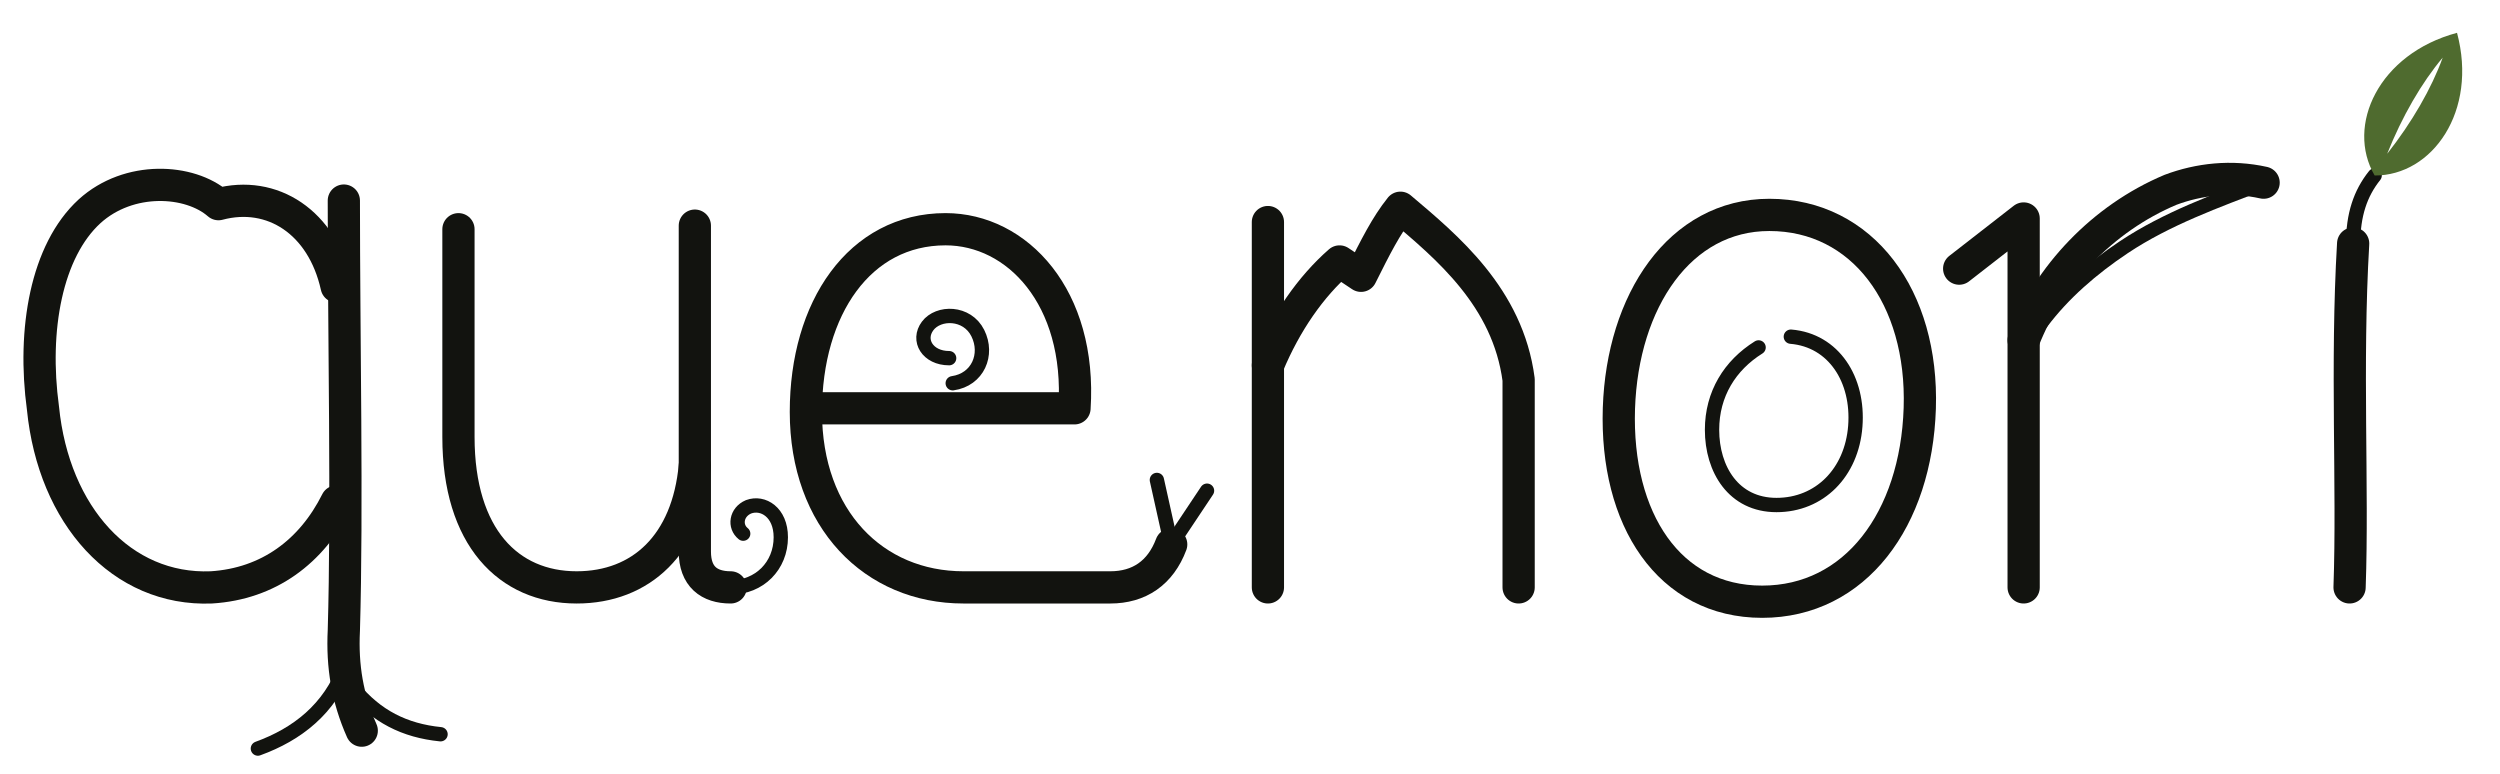
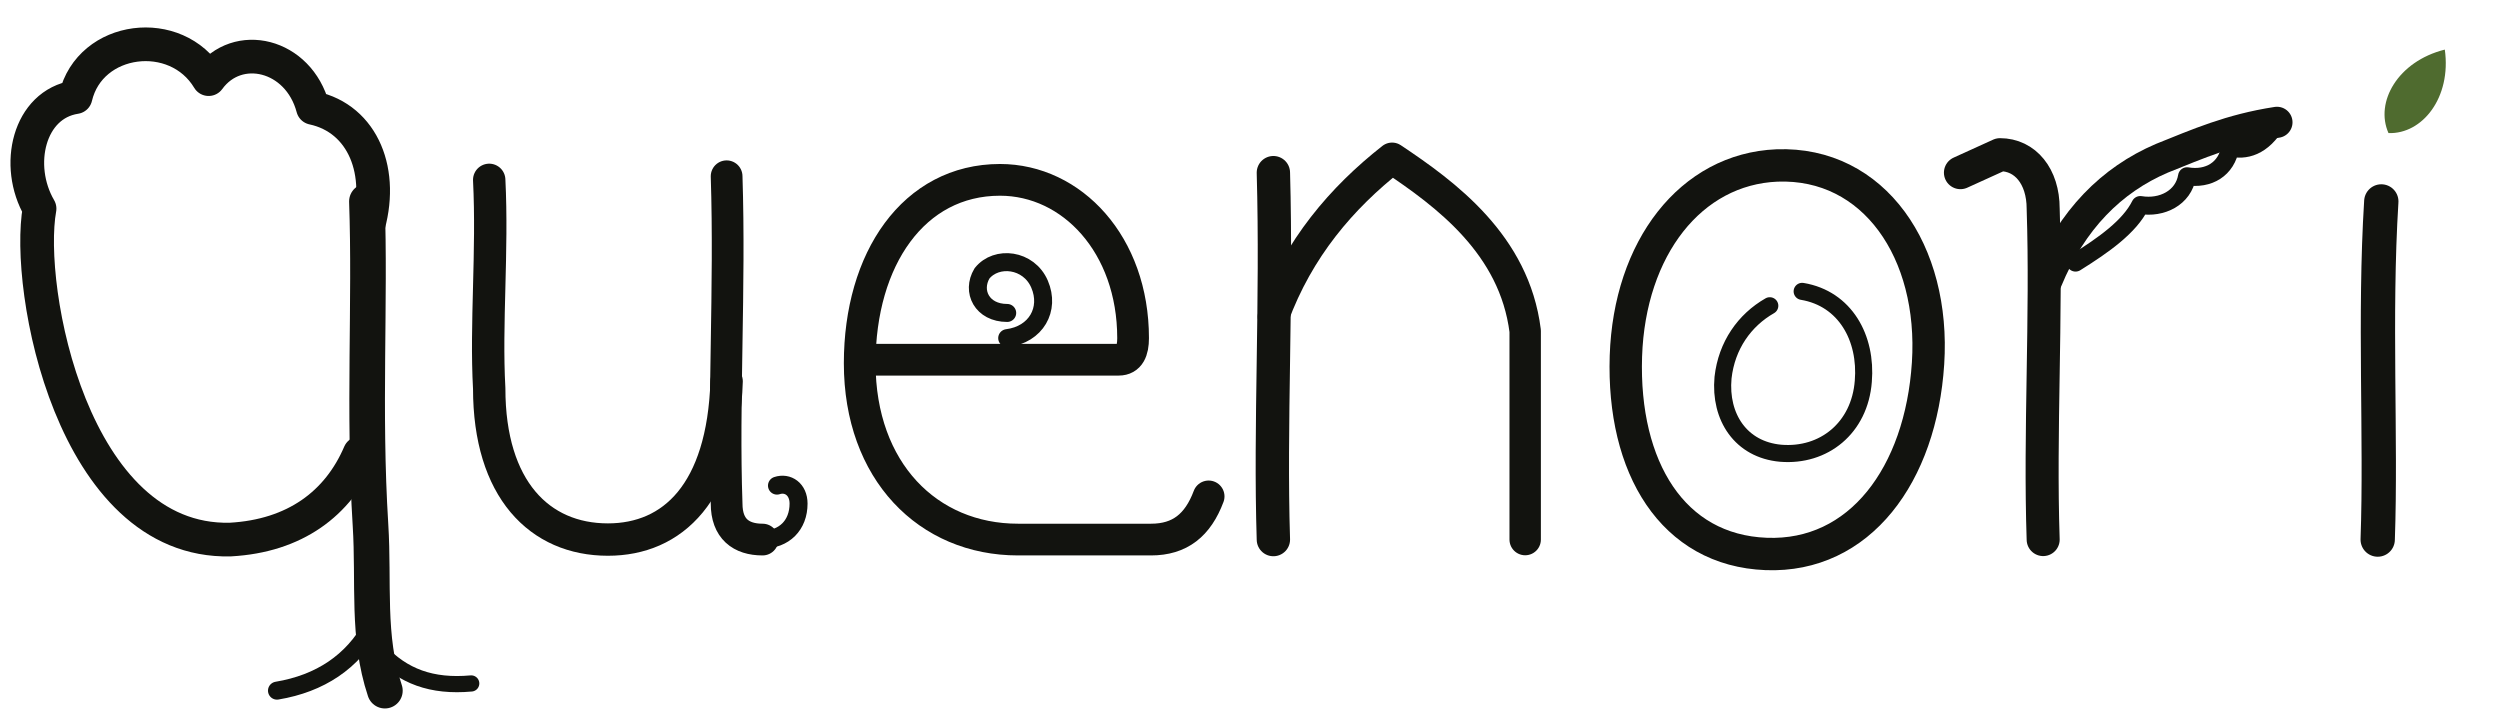
- <svg xmlns="http://www.w3.org/2000/svg" viewBox="-10 -64 698 216" width="698" height="216" fill="none" stroke="#12130f" stroke-linecap="round" stroke-linejoin="round">
+ <svg xmlns="http://www.w3.org/2000/svg" viewBox="-16 -50 695 200" width="695" height="200" fill="none" stroke="#12130f" stroke-linecap="round" stroke-linejoin="round">
  <g transform="translate(0 0)">
-     <path d="M84 16C80 -2 66 -11 51 -7C43 -14 26 -15 15 -5C3 6 -1 28 2 50C5 80 24 101 49 100C65 99 77 90 84 76" stroke-width="9" />
-     <path d="M86 -8C86 30 87 78 86 112C85.5 122 87 131 91 140" stroke-width="9" />
-     <path d="M86.5 122C82 134 73 141 62 145" stroke-width="4" />
-     <path d="M88.5 128C95 136 103 140 113 141" stroke-width="4" />
+     <path d="M86 14C91 -2 85 -17 71 -20C67 -35 50 -39 42 -28C33 -43 9 -40 5 -23C-8 -21 -12 -4 -5 8C-9 30 4 101 48 100C66 99 78 90 84 76" stroke-width="9.36" />
+     <path d="M86 6C87 34 85 64 87 96C88 112 86 127 91 142" stroke-width="9.9" />
+     <path d="M87.5 124C82 134 73 140 61 142" stroke-width="5" />
+     <path d="M89.5 131C96 138 104 141 115 140" stroke-width="4.5" />
  </g>
-   <g transform="translate(110 0)">
-     <path d="M8 0L8 58C8 86 22 100 41 100C59 100 72 88 74 66" stroke-width="9" />
-     <path d="M74 -1L74 90C74 97 78 100 84 100" stroke-width="9" />
-     <path d="M84 100C92 100 98 94 98 86C98 79 93 76 89 77.5C85.5 79 85 83 87.5 85" stroke-width="4" />
+   <g transform="translate(112 0)">
+     <path d="M8 0C9 20 7 40 8 58C8 86 22 100 41 100C59 100 73 87 74 56" stroke-width="9" />
+     <path d="M74 -1C75 30 73 62 74 90C74 97 78 100 84 100" stroke-width="8.82" />
+     <path d="M84 100C90 100 94 96 94 90C94 86 91 84 88 85" stroke-width="5" />
  </g>
-   <g transform="translate(210 0)">
-     <path d="M9 50L80 50C82 19 64 0 44 0C20 0 5 22 5 51C5 81 24 100 49 100L90 100C98 100 104 96 107 88" stroke-width="9" />
-     <path d="M45 36C39 36 36 31 39 27C42 23 50 23 53 29C56 35 53 42 46 43" stroke-width="4" />
-     <path d="M107 88L103 70" stroke-width="4" />
-     <path d="M107 88L117 73" stroke-width="4" />
+   <g transform="translate(218 0)">
+     <path d="M9 50L77 50C80 50 81 47.5 81 44C81 18 64 0 44 0C20 0 5 22 5 51C5 81 24 100 49 100L86 100C94 100 99 96 102 88" stroke-width="8.82" />
+     <path d="M46 37C39 37 36 31 39 26C43 21 52 22 55 29C58 36 54 43 46 44" stroke-width="5" />
  </g>
-   <g transform="translate(336 0)">
-     <path d="M8 -2L8 100" stroke-width="9" />
-     <path d="M8 38C13 26 20 16 28 9L34 13C38 5 41 -1 45 -6C58 5 75 19 78 42L78 100" stroke-width="9" />
+   <g transform="translate(330 0)">
+     <path d="M8 -2C9 34 7 68 8 100" stroke-width="9.27" />
+     <path d="M8 38C15 19 27 5 41 -6C56 4 75 18 78 42L78 100" stroke-width="8.73" />
  </g>
-   <g transform="translate(438 0)">
-     <path d="M46 -4C72 -4 89 19 88 50C87 81 70 104 44 104C18 104 3 81 4 50C5 20 21 -4 46 -4Z" stroke-width="9" />
-     <path d="M52 30C64 31 71 42 70 55C69 68 60 77 48 77C36 77 30 67 30 56C30 46 35 38 43 33" stroke-width="4" />
+   <g transform="translate(432 0)">
+     <path d="M46 -4C73 -5 90 20 88 51C86 82 69 105 43 104C17 103 3 80 4 49C5 19 22 -3 46 -4Z" stroke-width="9" />
+     <path d="M53 31C65 33 71 44 70 56C69 69 59 77 47 76C36 75 30 66 31 55C32 46 37 39 44 35" stroke-width="4.75" />
  </g>
-   <g transform="translate(544 0)">
-     <path d="M-7 11L11 -3L11 100" stroke-width="9" />
-     <path d="M11 31C18 13 33 -3 52 -11C60 -14 69 -15 78 -13" stroke-width="9" />
-     <path d="M78 -13C65 -8 51 -3 39 5C30 11 22 18 16 26" stroke-width="4" />
+   <g transform="translate(541 0)">
+     <path d="M11 100C10 70 12 38 11 8C11 -1 6 -7 -1 -7L-12 -2" stroke-width="9.18" />
+     <path d="M12 28C19 11 30 0 44 -6C54 -10 63 -14 76 -16" stroke-width="8.64" />
+     <path d="M76 -16C72 -9 67 -8 63 -9C62 -3 57 0 51 -1C50 5 44 8 38 7C35 13 28 18 20 23" stroke-width="5" />
  </g>
-   <g transform="translate(632 0)">
-     <path d="M15 4C13 38 15 72 14 100" stroke-width="9" />
-     <path d="M15 4C15 -4 17 -10 21 -15" stroke-width="4" />
-     <path d="M0 0C14 -8 16 -30 0 -46C-16 -30 -14 -8 0 0ZM0 -7C1.6 -18 1.6 -29 0 -38C-1.6 -29 -1.6 -18 0 -7Z" transform="translate(21 -15) rotate(30)" fill="#4f6b2f" fill-rule="evenodd" stroke="none" />
+   <g transform="translate(631 0)">
+     <path d="M15 6C13 38 15 72 14 100" stroke-width="9.54" />
+     <path d="M0 0C8 -5 9 -18 0 -28C-9 -18 -8 -5 0 0Z" transform="translate(17 -13) rotate(34)" fill="#4f6b2f" fill-rule="evenodd" stroke="none" />
  </g>
</svg>
